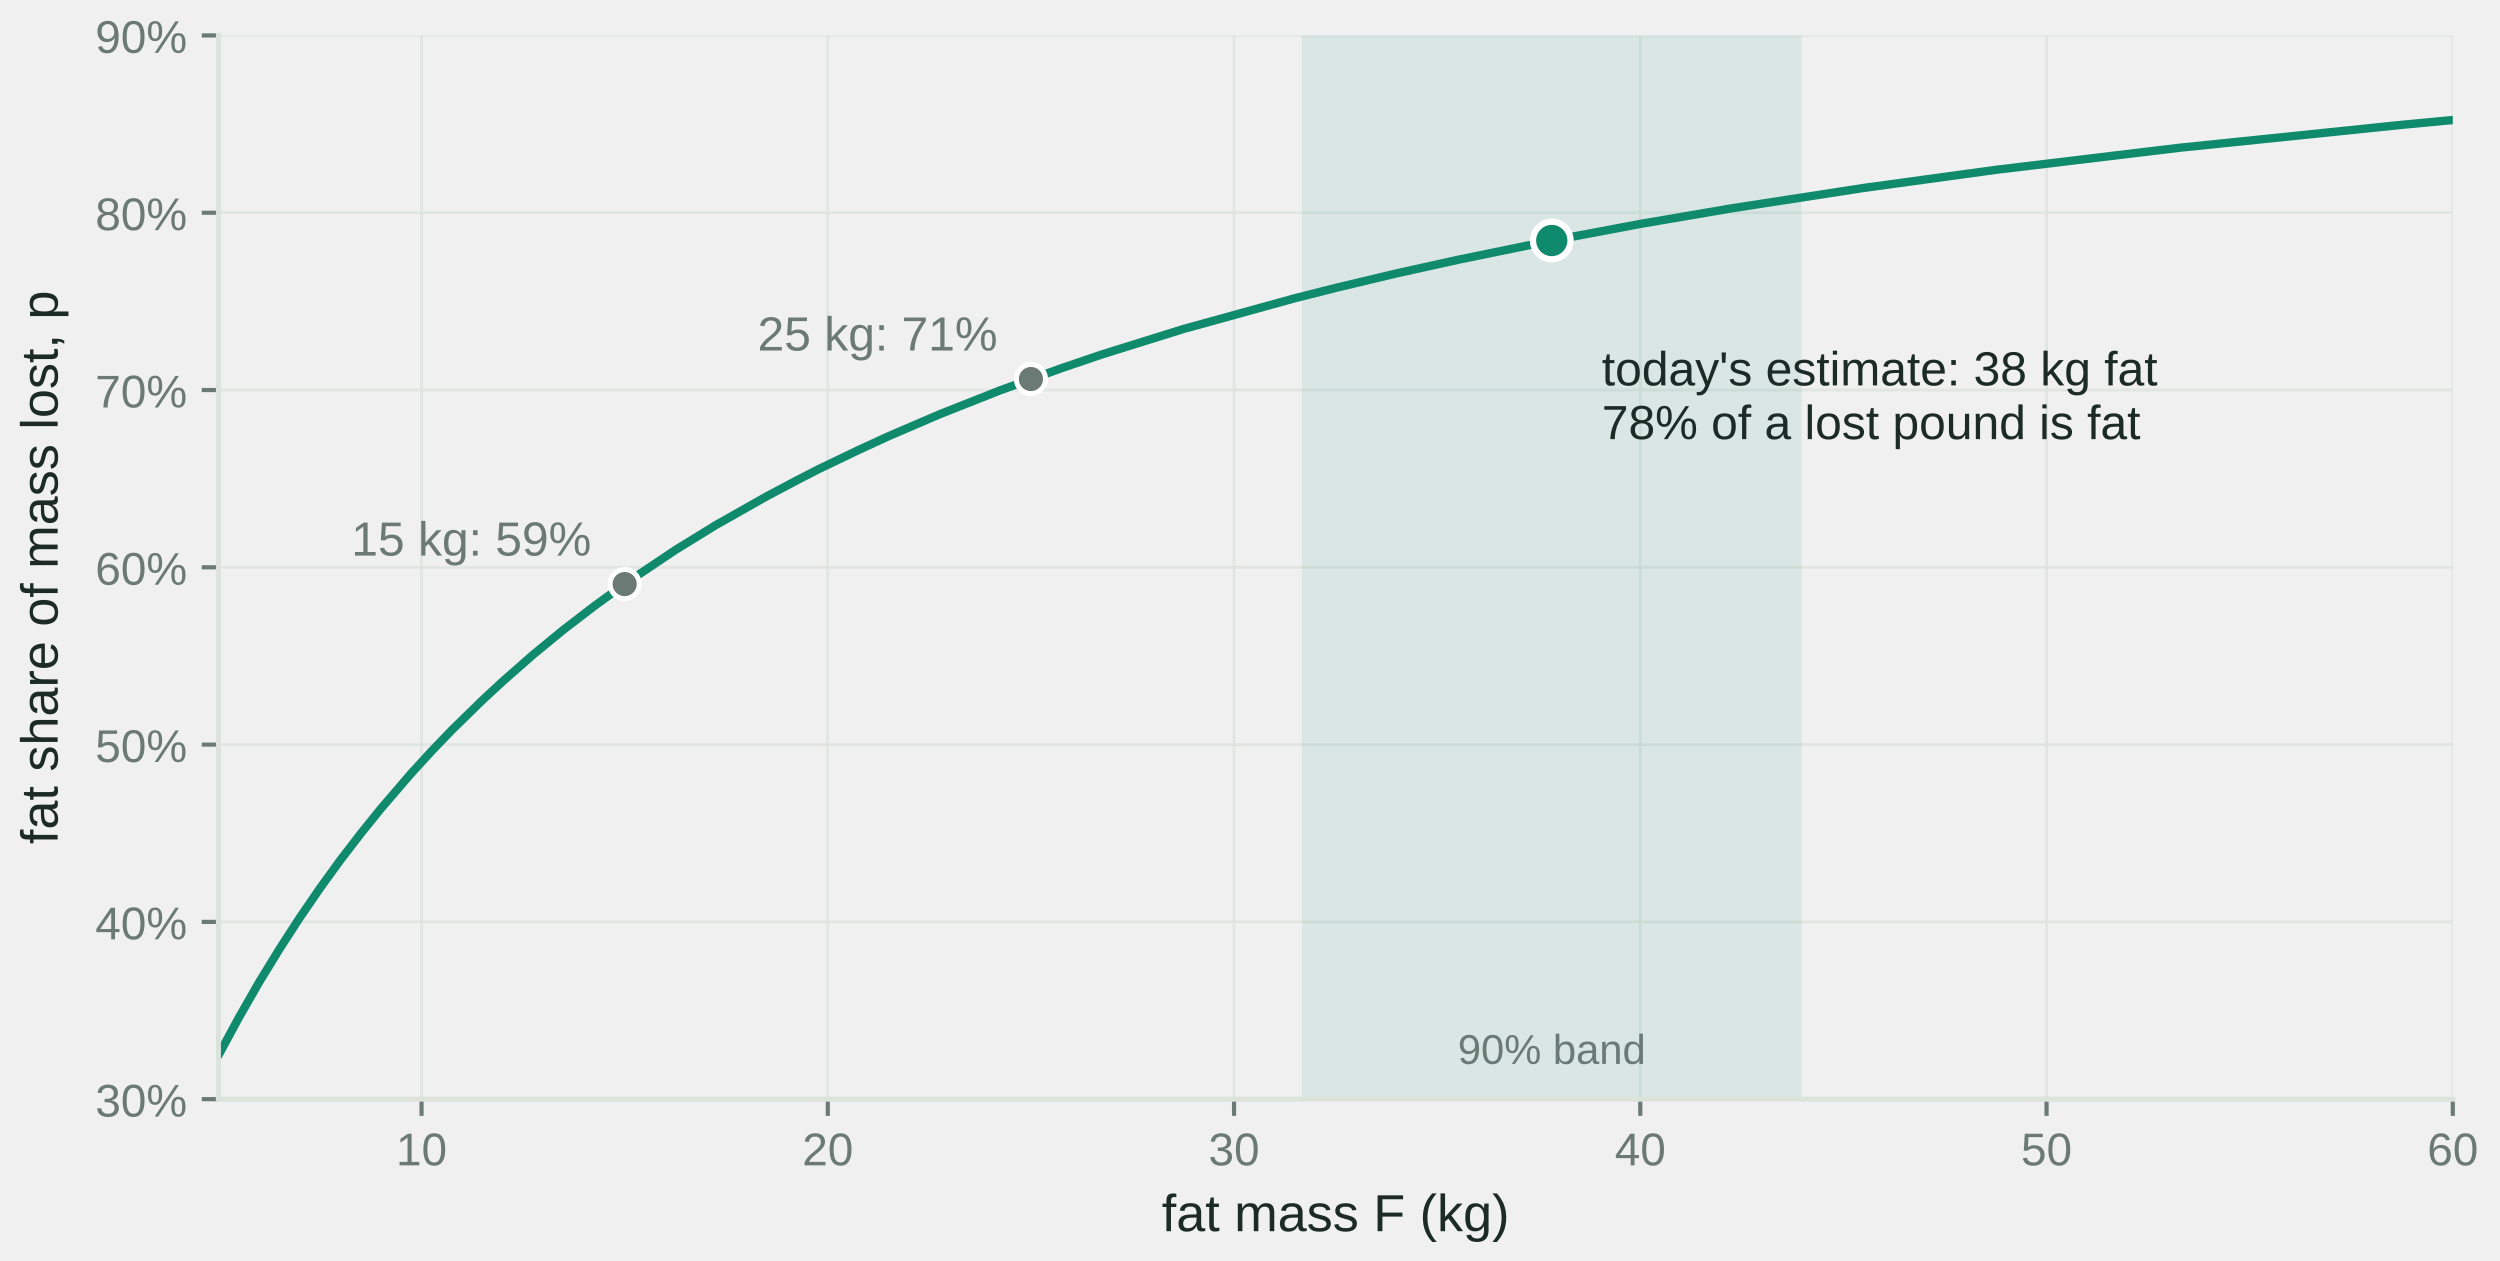
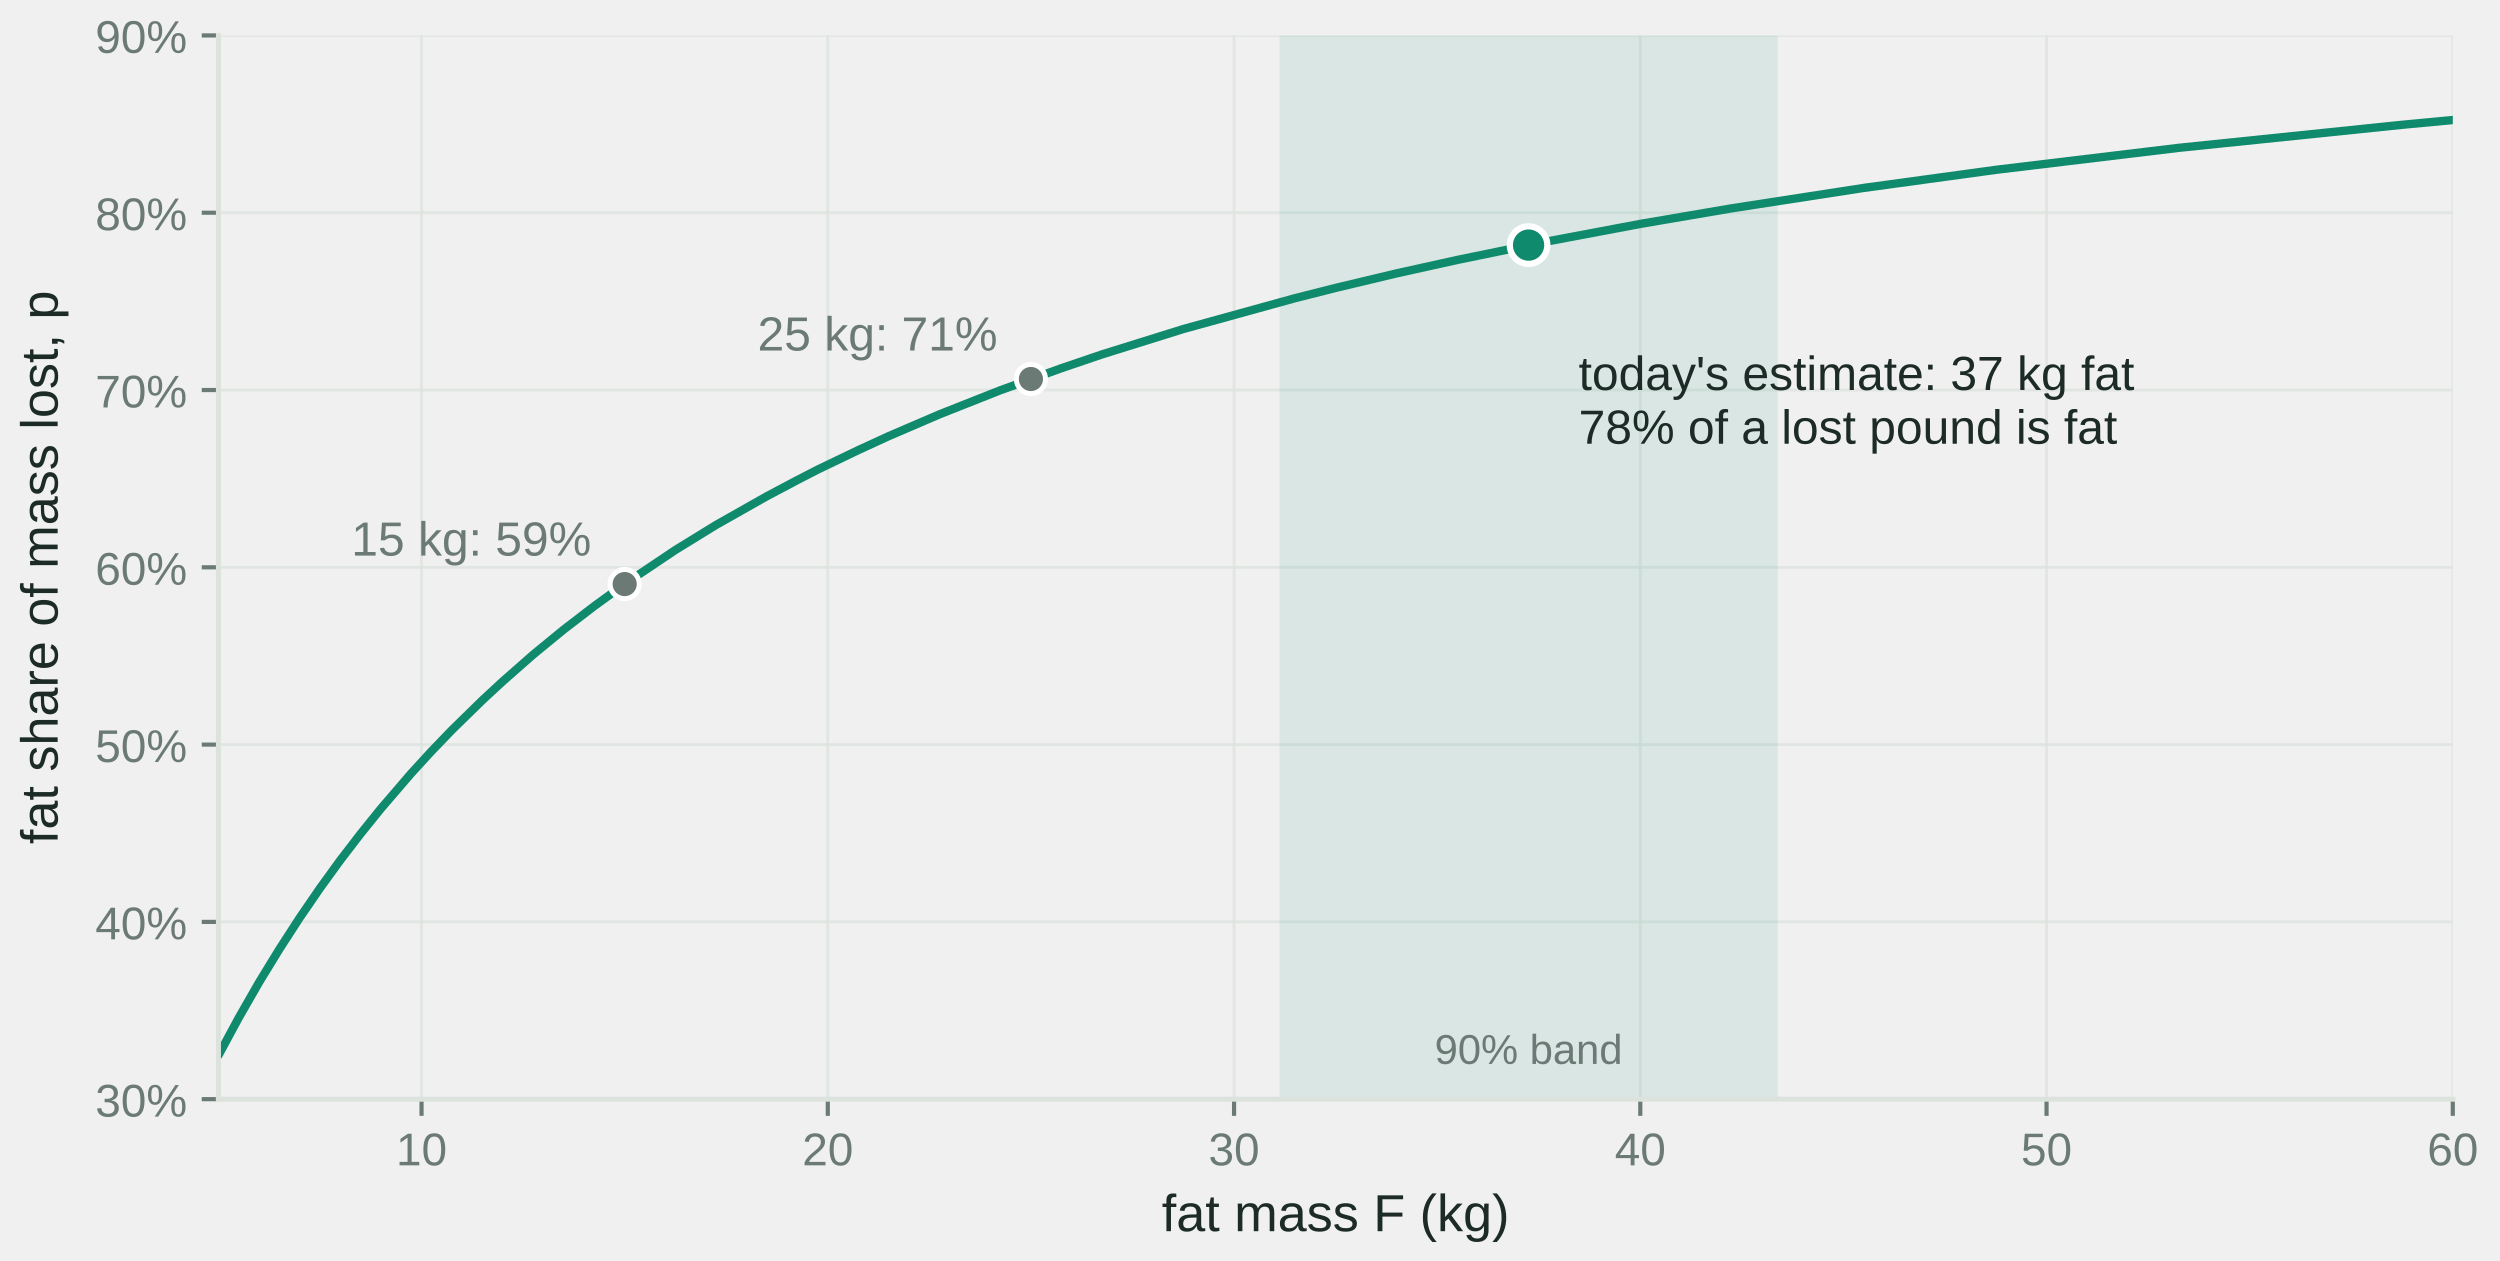
<svg xmlns="http://www.w3.org/2000/svg" xmlns:xlink="http://www.w3.org/1999/xlink" width="599.366pt" height="302.087pt" viewBox="0 0 599.366 302.087" version="1.1">
  <defs>
    <style type="text/css">*{stroke-linejoin: round; stroke-linecap: butt}</style>
  </defs>
  <g id="figure_1">
    <g id="patch_1">
      <path d="M -0 302.087  L 599.366 302.087  L 599.366 0  L -0 0  L -0 302.087  z " style="fill: none" />
    </g>
    <g id="axes_1">
      <g id="patch_2">
        <path d="M 52.367 263.523  L 588.047 263.523  L 588.047 8.499  L 52.367 8.499  L 52.367 263.523  z " style="fill: none" />
      </g>
      <g id="matplotlib.axis_1">
        <g id="xtick_1">
          <g id="line2d_1">
-             <path d="M 101.065 263.523  L 101.065 8.499  " clip-path="url(#pee9a8a1b92)" style="fill: none; stroke: #dce3dd; stroke-opacity: 0.75; stroke-width: 0.7; stroke-linecap: round" />
+             <path d="M 101.065 263.523  L 101.065 8.499  " clip-path="url(#pb863d2623d)" style="fill: none; stroke: #dce3dd; stroke-opacity: 0.75; stroke-width: 0.7; stroke-linecap: round" />
          </g>
          <g id="line2d_2">
            <defs>
-               <path id="m36cf450d0f" d="M 0 0  L 0 4  " style="stroke: #6b7a74" />
+               <path id="mbe0daf6449" d="M 0 0  L 0 4  " style="stroke: #6b7a74" />
            </defs>
            <g>
-               <use xlink:href="#m36cf450d0f" x="101.065" y="263.523" style="fill: #6b7a74; stroke: #6b7a74" />
+               <use xlink:href="#mbe0daf6449" x="101.065" y="263.523" style="fill: #6b7a74; stroke: #6b7a74" />
            </g>
          </g>
          <g id="text_1">
            <text style="font-size: 11px; font-family: 'Source Sans Pro', 'Source Sans 3', 'Helvetica Neue', 'Arial', 'DejaVu Sans', sans-serif; text-anchor: middle; fill: #6b7a74" x="101.065" y="279.381" transform="rotate(-0 101.0651 279.3814)">10</text>
          </g>
        </g>
        <g id="xtick_2">
          <g id="line2d_3">
-             <path d="M 198.461 263.523  L 198.461 8.499  " clip-path="url(#pee9a8a1b92)" style="fill: none; stroke: #dce3dd; stroke-opacity: 0.75; stroke-width: 0.7; stroke-linecap: round" />
+             <path d="M 198.461 263.523  L 198.461 8.499  " clip-path="url(#pb863d2623d)" style="fill: none; stroke: #dce3dd; stroke-opacity: 0.75; stroke-width: 0.7; stroke-linecap: round" />
          </g>
          <g id="line2d_4">
            <g>
-               <use xlink:href="#m36cf450d0f" x="198.461" y="263.523" style="fill: #6b7a74; stroke: #6b7a74" />
+               <use xlink:href="#mbe0daf6449" x="198.461" y="263.523" style="fill: #6b7a74; stroke: #6b7a74" />
            </g>
          </g>
          <g id="text_2">
            <text style="font-size: 11px; font-family: 'Source Sans Pro', 'Source Sans 3', 'Helvetica Neue', 'Arial', 'DejaVu Sans', sans-serif; text-anchor: middle; fill: #6b7a74" x="198.461" y="279.381" transform="rotate(-0 198.4614 279.3814)">20</text>
          </g>
        </g>
        <g id="xtick_3">
          <g id="line2d_5">
-             <path d="M 295.858 263.523  L 295.858 8.499  " clip-path="url(#pee9a8a1b92)" style="fill: none; stroke: #dce3dd; stroke-opacity: 0.75; stroke-width: 0.7; stroke-linecap: round" />
+             <path d="M 295.858 263.523  L 295.858 8.499  " clip-path="url(#pb863d2623d)" style="fill: none; stroke: #dce3dd; stroke-opacity: 0.75; stroke-width: 0.7; stroke-linecap: round" />
          </g>
          <g id="line2d_6">
            <g>
-               <use xlink:href="#m36cf450d0f" x="295.858" y="263.523" style="fill: #6b7a74; stroke: #6b7a74" />
+               <use xlink:href="#mbe0daf6449" x="295.858" y="263.523" style="fill: #6b7a74; stroke: #6b7a74" />
            </g>
          </g>
          <g id="text_3">
            <text style="font-size: 11px; font-family: 'Source Sans Pro', 'Source Sans 3', 'Helvetica Neue', 'Arial', 'DejaVu Sans', sans-serif; text-anchor: middle; fill: #6b7a74" x="295.858" y="279.381" transform="rotate(-0 295.8578 279.3814)">30</text>
          </g>
        </g>
        <g id="xtick_4">
          <g id="line2d_7">
-             <path d="M 393.254 263.523  L 393.254 8.499  " clip-path="url(#pee9a8a1b92)" style="fill: none; stroke: #dce3dd; stroke-opacity: 0.75; stroke-width: 0.7; stroke-linecap: round" />
+             <path d="M 393.254 263.523  L 393.254 8.499  " clip-path="url(#pb863d2623d)" style="fill: none; stroke: #dce3dd; stroke-opacity: 0.75; stroke-width: 0.7; stroke-linecap: round" />
          </g>
          <g id="line2d_8">
            <g>
-               <use xlink:href="#m36cf450d0f" x="393.254" y="263.523" style="fill: #6b7a74; stroke: #6b7a74" />
+               <use xlink:href="#mbe0daf6449" x="393.254" y="263.523" style="fill: #6b7a74; stroke: #6b7a74" />
            </g>
          </g>
          <g id="text_4">
            <text style="font-size: 11px; font-family: 'Source Sans Pro', 'Source Sans 3', 'Helvetica Neue', 'Arial', 'DejaVu Sans', sans-serif; text-anchor: middle; fill: #6b7a74" x="393.254" y="279.381" transform="rotate(-0 393.2541 279.3814)">40</text>
          </g>
        </g>
        <g id="xtick_5">
          <g id="line2d_9">
-             <path d="M 490.651 263.523  L 490.651 8.499  " clip-path="url(#pee9a8a1b92)" style="fill: none; stroke: #dce3dd; stroke-opacity: 0.75; stroke-width: 0.7; stroke-linecap: round" />
+             <path d="M 490.651 263.523  L 490.651 8.499  " clip-path="url(#pb863d2623d)" style="fill: none; stroke: #dce3dd; stroke-opacity: 0.75; stroke-width: 0.7; stroke-linecap: round" />
          </g>
          <g id="line2d_10">
            <g>
-               <use xlink:href="#m36cf450d0f" x="490.651" y="263.523" style="fill: #6b7a74; stroke: #6b7a74" />
+               <use xlink:href="#mbe0daf6449" x="490.651" y="263.523" style="fill: #6b7a74; stroke: #6b7a74" />
            </g>
          </g>
          <g id="text_5">
            <text style="font-size: 11px; font-family: 'Source Sans Pro', 'Source Sans 3', 'Helvetica Neue', 'Arial', 'DejaVu Sans', sans-serif; text-anchor: middle; fill: #6b7a74" x="490.651" y="279.381" transform="rotate(-0 490.6505 279.3814)">50</text>
          </g>
        </g>
        <g id="xtick_6">
          <g id="line2d_11">
-             <path d="M 588.047 263.523  L 588.047 8.499  " clip-path="url(#pee9a8a1b92)" style="fill: none; stroke: #dce3dd; stroke-opacity: 0.75; stroke-width: 0.7; stroke-linecap: round" />
+             <path d="M 588.047 263.523  L 588.047 8.499  " clip-path="url(#pb863d2623d)" style="fill: none; stroke: #dce3dd; stroke-opacity: 0.75; stroke-width: 0.7; stroke-linecap: round" />
          </g>
          <g id="line2d_12">
            <g>
-               <use xlink:href="#m36cf450d0f" x="588.047" y="263.523" style="fill: #6b7a74; stroke: #6b7a74" />
+               <use xlink:href="#mbe0daf6449" x="588.047" y="263.523" style="fill: #6b7a74; stroke: #6b7a74" />
            </g>
          </g>
          <g id="text_6">
            <text style="font-size: 11px; font-family: 'Source Sans Pro', 'Source Sans 3', 'Helvetica Neue', 'Arial', 'DejaVu Sans', sans-serif; text-anchor: middle; fill: #6b7a74" x="588.047" y="279.381" transform="rotate(-0 588.0469 279.3814)">60</text>
          </g>
        </g>
        <g id="text_7">
          <text style="font-size: 12.5px; font-family: 'Source Sans Pro', 'Source Sans 3', 'Helvetica Neue', 'Arial', 'DejaVu Sans', sans-serif; text-anchor: middle; fill: #1c2b26" x="320.207" y="295.167" transform="rotate(-0 320.2069 295.1671)">fat mass F (kg)</text>
        </g>
      </g>
      <g id="matplotlib.axis_2">
        <g id="ytick_1">
          <g id="line2d_13">
-             <path d="M 52.367 263.523  L 588.047 263.523  " clip-path="url(#pee9a8a1b92)" style="fill: none; stroke: #dce3dd; stroke-opacity: 0.75; stroke-width: 0.7; stroke-linecap: round" />
+             <path d="M 52.367 263.523  L 588.047 263.523  " clip-path="url(#pb863d2623d)" style="fill: none; stroke: #dce3dd; stroke-opacity: 0.75; stroke-width: 0.7; stroke-linecap: round" />
          </g>
          <g id="line2d_14">
            <defs>
-               <path id="m61a4cc8725" d="M 0 0  L -4 0  " style="stroke: #6b7a74" />
+               <path id="m924502284b" d="M 0 0  L -4 0  " style="stroke: #6b7a74" />
            </defs>
            <g>
-               <use xlink:href="#m61a4cc8725" x="52.367" y="263.523" style="fill: #6b7a74; stroke: #6b7a74" />
+               <use xlink:href="#m924502284b" x="52.367" y="263.523" style="fill: #6b7a74; stroke: #6b7a74" />
            </g>
          </g>
          <g id="text_8">
            <text style="font-size: 11px; font-family: 'Source Sans Pro', 'Source Sans 3', 'Helvetica Neue', 'Arial', 'DejaVu Sans', sans-serif; text-anchor: end; fill: #6b7a74" x="44.867" y="267.702" transform="rotate(-0 44.86688 267.7023)">30%</text>
          </g>
        </g>
        <g id="ytick_2">
          <g id="line2d_15">
-             <path d="M 52.367 221.019  L 588.047 221.019  " clip-path="url(#pee9a8a1b92)" style="fill: none; stroke: #dce3dd; stroke-opacity: 0.75; stroke-width: 0.7; stroke-linecap: round" />
+             <path d="M 52.367 221.019  L 588.047 221.019  " clip-path="url(#pb863d2623d)" style="fill: none; stroke: #dce3dd; stroke-opacity: 0.75; stroke-width: 0.7; stroke-linecap: round" />
          </g>
          <g id="line2d_16">
            <g>
-               <use xlink:href="#m61a4cc8725" x="52.367" y="221.019" style="fill: #6b7a74; stroke: #6b7a74" />
+               <use xlink:href="#m924502284b" x="52.367" y="221.019" style="fill: #6b7a74; stroke: #6b7a74" />
            </g>
          </g>
          <g id="text_9">
            <text style="font-size: 11px; font-family: 'Source Sans Pro', 'Source Sans 3', 'Helvetica Neue', 'Arial', 'DejaVu Sans', sans-serif; text-anchor: end; fill: #6b7a74" x="44.867" y="225.198" transform="rotate(-0 44.86688 225.1983)">40%</text>
          </g>
        </g>
        <g id="ytick_3">
          <g id="line2d_17">
-             <path d="M 52.367 178.515  L 588.047 178.515  " clip-path="url(#pee9a8a1b92)" style="fill: none; stroke: #dce3dd; stroke-opacity: 0.75; stroke-width: 0.7; stroke-linecap: round" />
+             <path d="M 52.367 178.515  L 588.047 178.515  " clip-path="url(#pb863d2623d)" style="fill: none; stroke: #dce3dd; stroke-opacity: 0.75; stroke-width: 0.7; stroke-linecap: round" />
          </g>
          <g id="line2d_18">
            <g>
-               <use xlink:href="#m61a4cc8725" x="52.367" y="178.515" style="fill: #6b7a74; stroke: #6b7a74" />
+               <use xlink:href="#m924502284b" x="52.367" y="178.515" style="fill: #6b7a74; stroke: #6b7a74" />
            </g>
          </g>
          <g id="text_10">
            <text style="font-size: 11px; font-family: 'Source Sans Pro', 'Source Sans 3', 'Helvetica Neue', 'Arial', 'DejaVu Sans', sans-serif; text-anchor: end; fill: #6b7a74" x="44.867" y="182.694" transform="rotate(-0 44.86688 182.6943)">50%</text>
          </g>
        </g>
        <g id="ytick_4">
          <g id="line2d_19">
-             <path d="M 52.367 136.011  L 588.047 136.011  " clip-path="url(#pee9a8a1b92)" style="fill: none; stroke: #dce3dd; stroke-opacity: 0.75; stroke-width: 0.7; stroke-linecap: round" />
+             <path d="M 52.367 136.011  L 588.047 136.011  " clip-path="url(#pb863d2623d)" style="fill: none; stroke: #dce3dd; stroke-opacity: 0.75; stroke-width: 0.7; stroke-linecap: round" />
          </g>
          <g id="line2d_20">
            <g>
-               <use xlink:href="#m61a4cc8725" x="52.367" y="136.011" style="fill: #6b7a74; stroke: #6b7a74" />
+               <use xlink:href="#m924502284b" x="52.367" y="136.011" style="fill: #6b7a74; stroke: #6b7a74" />
            </g>
          </g>
          <g id="text_11">
            <text style="font-size: 11px; font-family: 'Source Sans Pro', 'Source Sans 3', 'Helvetica Neue', 'Arial', 'DejaVu Sans', sans-serif; text-anchor: end; fill: #6b7a74" x="44.867" y="140.19" transform="rotate(-0 44.86688 140.1903)">60%</text>
          </g>
        </g>
        <g id="ytick_5">
          <g id="line2d_21">
-             <path d="M 52.367 93.507  L 588.047 93.507  " clip-path="url(#pee9a8a1b92)" style="fill: none; stroke: #dce3dd; stroke-opacity: 0.75; stroke-width: 0.7; stroke-linecap: round" />
+             <path d="M 52.367 93.507  L 588.047 93.507  " clip-path="url(#pb863d2623d)" style="fill: none; stroke: #dce3dd; stroke-opacity: 0.75; stroke-width: 0.7; stroke-linecap: round" />
          </g>
          <g id="line2d_22">
            <g>
-               <use xlink:href="#m61a4cc8725" x="52.367" y="93.507" style="fill: #6b7a74; stroke: #6b7a74" />
+               <use xlink:href="#m924502284b" x="52.367" y="93.507" style="fill: #6b7a74; stroke: #6b7a74" />
            </g>
          </g>
          <g id="text_12">
            <text style="font-size: 11px; font-family: 'Source Sans Pro', 'Source Sans 3', 'Helvetica Neue', 'Arial', 'DejaVu Sans', sans-serif; text-anchor: end; fill: #6b7a74" x="44.867" y="97.686" transform="rotate(-0 44.86688 97.68628)">70%</text>
          </g>
        </g>
        <g id="ytick_6">
          <g id="line2d_23">
-             <path d="M 52.367 51.003  L 588.047 51.003  " clip-path="url(#pee9a8a1b92)" style="fill: none; stroke: #dce3dd; stroke-opacity: 0.75; stroke-width: 0.7; stroke-linecap: round" />
+             <path d="M 52.367 51.003  L 588.047 51.003  " clip-path="url(#pb863d2623d)" style="fill: none; stroke: #dce3dd; stroke-opacity: 0.75; stroke-width: 0.7; stroke-linecap: round" />
          </g>
          <g id="line2d_24">
            <g>
-               <use xlink:href="#m61a4cc8725" x="52.367" y="51.003" style="fill: #6b7a74; stroke: #6b7a74" />
+               <use xlink:href="#m924502284b" x="52.367" y="51.003" style="fill: #6b7a74; stroke: #6b7a74" />
            </g>
          </g>
          <g id="text_13">
            <text style="font-size: 11px; font-family: 'Source Sans Pro', 'Source Sans 3', 'Helvetica Neue', 'Arial', 'DejaVu Sans', sans-serif; text-anchor: end; fill: #6b7a74" x="44.867" y="55.182" transform="rotate(-0 44.86688 55.18228)">80%</text>
          </g>
        </g>
        <g id="ytick_7">
          <g id="line2d_25">
-             <path d="M 52.367 8.499  L 588.047 8.499  " clip-path="url(#pee9a8a1b92)" style="fill: none; stroke: #dce3dd; stroke-opacity: 0.75; stroke-width: 0.7; stroke-linecap: round" />
+             <path d="M 52.367 8.499  L 588.047 8.499  " clip-path="url(#pb863d2623d)" style="fill: none; stroke: #dce3dd; stroke-opacity: 0.75; stroke-width: 0.7; stroke-linecap: round" />
          </g>
          <g id="line2d_26">
            <g>
-               <use xlink:href="#m61a4cc8725" x="52.367" y="8.499" style="fill: #6b7a74; stroke: #6b7a74" />
+               <use xlink:href="#m924502284b" x="52.367" y="8.499" style="fill: #6b7a74; stroke: #6b7a74" />
            </g>
          </g>
          <g id="text_14">
            <text style="font-size: 11px; font-family: 'Source Sans Pro', 'Source Sans 3', 'Helvetica Neue', 'Arial', 'DejaVu Sans', sans-serif; text-anchor: end; fill: #6b7a74" x="44.867" y="12.678" transform="rotate(-0 44.86688 12.67828)">90%</text>
          </g>
        </g>
        <g id="text_15">
          <text style="font-size: 12.5px; font-family: 'Source Sans Pro', 'Source Sans 3', 'Helvetica Neue', 'Arial', 'DejaVu Sans', sans-serif; text-anchor: middle; fill: #1c2b26" x="13.818" y="136.011" transform="rotate(-90 13.81805 136.0111)">fat share of mass lost, p</text>
        </g>
      </g>
      <g id="patch_3">
-         <path d="M 312.126 263.523  L 431.937 263.523  L 431.937 8.499  L 312.126 8.499  z " clip-path="url(#pee9a8a1b92)" style="fill: #0f8a6c; opacity: 0.1" />
+         <path d="M 306.741 263.523  L 426.199 263.523  L 426.199 8.499  L 306.741 8.499  z " clip-path="url(#pb863d2623d)" style="fill: #0f8a6c; opacity: 0.1" />
      </g>
      <g id="line2d_27">
-         <path d="M 52.367 253.025  L 57.237 244.014  L 62.107 235.513  L 66.976 227.565  L 71.846 220.042  L 76.716 212.943  L 81.586 206.228  L 86.456 199.895  L 91.325 193.859  L 98.63 185.358  L 103.5 180.045  L 108.37 174.987  L 115.675 167.847  L 120.544 163.341  L 127.849 156.923  L 135.154 150.93  L 142.459 145.32  L 149.763 140.007  L 161.938 131.846  L 171.677 125.853  L 183.852 118.967  L 191.157 115.099  L 196.027 112.591  L 205.766 107.916  L 213.071 104.558  L 225.245 99.33  L 239.855 93.55  L 254.464 88.279  L 264.204 84.964  L 283.683 78.886  L 310.467 71.49  L 320.207 69.025  L 334.816 65.54  L 349.426 62.309  L 371.34 57.804  L 393.254 53.681  L 415.168 49.941  L 446.822 45.053  L 478.476 40.717  L 522.304 35.447  L 575.872 29.921  L 588.047 28.774  L 588.047 28.774  " clip-path="url(#pee9a8a1b92)" style="fill: none; stroke: #0f8a6c; stroke-width: 2; stroke-linecap: round" />
+         <path d="M 52.367 253.025  L 57.237 244.014  L 62.107 235.513  L 66.976 227.565  L 71.846 220.042  L 76.716 212.943  L 81.586 206.228  L 86.456 199.895  L 91.325 193.859  L 98.63 185.358  L 103.5 180.045  L 108.37 174.987  L 115.675 167.847  L 120.544 163.341  L 127.849 156.923  L 135.154 150.93  L 142.459 145.32  L 149.763 140.007  L 161.938 131.846  L 171.677 125.853  L 183.852 118.967  L 191.157 115.099  L 196.027 112.591  L 205.766 107.916  L 213.071 104.558  L 225.245 99.33  L 239.855 93.55  L 254.464 88.279  L 264.204 84.964  L 283.683 78.886  L 310.467 71.49  L 320.207 69.025  L 334.816 65.54  L 349.426 62.309  L 371.34 57.804  L 393.254 53.681  L 415.168 49.941  L 446.822 45.053  L 478.476 40.717  L 522.304 35.447  L 575.872 29.921  L 588.047 28.774  L 588.047 28.774  " clip-path="url(#pb863d2623d)" style="fill: none; stroke: #0f8a6c; stroke-width: 2; stroke-linecap: round" />
      </g>
      <g id="patch_4">
        <path d="M 52.367 263.523  L 52.367 8.499  " style="fill: none; stroke: #dce3dd; stroke-width: 1.2; stroke-linejoin: miter; stroke-linecap: square" />
      </g>
      <g id="patch_5">
        <path d="M 52.367 263.523  L 588.047 263.523  " style="fill: none; stroke: #dce3dd; stroke-width: 1.2; stroke-linejoin: miter; stroke-linecap: square" />
      </g>
      <g id="text_16">
-         <text style="font-size: 11.5px; font-family: 'Source Sans Pro', 'Source Sans 3', 'Helvetica Neue', 'Arial', 'DejaVu Sans', sans-serif; fill: #1c2b26" transform="translate(384.0315 92.40328)">today's estimate: 38 kg fat</text>
-         <text style="font-size: 11.5px; font-family: 'Source Sans Pro', 'Source Sans 3', 'Helvetica Neue', 'Arial', 'DejaVu Sans', sans-serif; fill: #1c2b26" transform="translate(384.0315 105.2808)">78% of a lost pound is fat</text>
+         <text style="font-size: 11.5px; font-family: 'Source Sans Pro', 'Source Sans 3', 'Helvetica Neue', 'Arial', 'DejaVu Sans', sans-serif; fill: #1c2b26" transform="translate(378.4701 93.50178)">today's estimate: 37 kg fat</text>
+         <text style="font-size: 11.5px; font-family: 'Source Sans Pro', 'Source Sans 3', 'Helvetica Neue', 'Arial', 'DejaVu Sans', sans-serif; fill: #1c2b26" transform="translate(378.4701 106.3793)">78% of a lost pound is fat</text>
      </g>
      <g id="text_17">
        <text style="font-size: 11.5px; font-family: 'Source Sans Pro', 'Source Sans 3', 'Helvetica Neue', 'Arial', 'DejaVu Sans', sans-serif; text-anchor: end; fill: #6b7a74" x="141.763" y="133.201" transform="rotate(-0 141.7632 133.2005)">15 kg: 59%</text>
      </g>
      <g id="text_18">
        <text style="font-size: 11.5px; font-family: 'Source Sans Pro', 'Source Sans 3', 'Helvetica Neue', 'Arial', 'DejaVu Sans', sans-serif; text-anchor: end; fill: #6b7a74" x="239.16" y="84.039" transform="rotate(-0 239.1596 84.03893)">25 kg: 71%</text>
      </g>
      <g id="text_19">
-         <text style="font-size: 10px; font-family: 'Source Sans Pro', 'Source Sans 3', 'Helvetica Neue', 'Arial', 'DejaVu Sans', sans-serif; text-anchor: middle; fill: #6b7a74" x="372.031" y="255.068" transform="rotate(-0 372.0315 255.0679)">90% band</text>
+         <text style="font-size: 10px; font-family: 'Source Sans Pro', 'Source Sans 3', 'Helvetica Neue', 'Arial', 'DejaVu Sans', sans-serif; text-anchor: middle; fill: #6b7a74" x="366.47" y="255.068" transform="rotate(-0 366.4701 255.0679)">90% band</text>
      </g>
      <g id="line2d_28">
        <defs>
-           <path id="mc0a706aadd" d="M 0 4.5  C 1.193 4.5 2.338 4.026 3.182 3.182  C 4.026 2.338 4.5 1.193 4.5 0  C 4.5 -1.193 4.026 -2.338 3.182 -3.182  C 2.338 -4.026 1.193 -4.5 0 -4.5  C -1.193 -4.5 -2.338 -4.026 -3.182 -3.182  C -4.026 -2.338 -4.5 -1.193 -4.5 0  C -4.5 1.193 -4.026 2.338 -3.182 3.182  C -2.338 4.026 -1.193 4.5 0 4.5  z " style="stroke: #ffffff; stroke-width: 1.5" />
+           <path id="m44ee3d0db0" d="M 0 4.5  C 1.193 4.5 2.338 4.026 3.182 3.182  C 4.026 2.338 4.5 1.193 4.5 0  C 4.5 -1.193 4.026 -2.338 3.182 -3.182  C 2.338 -4.026 1.193 -4.5 0 -4.5  C -1.193 -4.5 -2.338 -4.026 -3.182 -3.182  C -4.026 -2.338 -4.5 -1.193 -4.5 0  C -4.5 1.193 -4.026 2.338 -3.182 3.182  C -2.338 4.026 -1.193 4.5 0 4.5  z " style="stroke: #ffffff; stroke-width: 1.5" />
        </defs>
-         <g clip-path="url(#pee9a8a1b92)">
-           <use xlink:href="#mc0a706aadd" x="372.031" y="57.665" style="fill: #0f8a6c; stroke: #ffffff; stroke-width: 1.5" />
+         <g clip-path="url(#pb863d2623d)">
+           <use xlink:href="#m44ee3d0db0" x="366.47" y="58.764" style="fill: #0f8a6c; stroke: #ffffff; stroke-width: 1.5" />
        </g>
      </g>
      <g id="line2d_29">
        <defs>
-           <path id="me3d16d1f64" d="M 0 3.5  C 0.928 3.5 1.819 3.131 2.475 2.475  C 3.131 1.819 3.5 0.928 3.5 0  C 3.5 -0.928 3.131 -1.819 2.475 -2.475  C 1.819 -3.131 0.928 -3.5 0 -3.5  C -0.928 -3.5 -1.819 -3.131 -2.475 -2.475  C -3.131 -1.819 -3.5 -0.928 -3.5 0  C -3.5 0.928 -3.131 1.819 -2.475 2.475  C -1.819 3.131 -0.928 3.5 0 3.5  z " style="stroke: #ffffff; stroke-width: 1.2" />
+           <path id="m028aef9096" d="M 0 3.5  C 0.928 3.5 1.819 3.131 2.475 2.475  C 3.131 1.819 3.5 0.928 3.5 0  C 3.5 -0.928 3.131 -1.819 2.475 -2.475  C 1.819 -3.131 0.928 -3.5 0 -3.5  C -0.928 -3.5 -1.819 -3.131 -2.475 -2.475  C -3.131 -1.819 -3.5 -0.928 -3.5 0  C -3.5 0.928 -3.131 1.819 -2.475 2.475  C -1.819 3.131 -0.928 3.5 0 3.5  z " style="stroke: #ffffff; stroke-width: 1.2" />
        </defs>
-         <g clip-path="url(#pee9a8a1b92)">
-           <use xlink:href="#me3d16d1f64" x="149.763" y="140.027" style="fill: #6b7a74; stroke: #ffffff; stroke-width: 1.2" />
+         <g clip-path="url(#pb863d2623d)">
+           <use xlink:href="#m028aef9096" x="149.763" y="140.027" style="fill: #6b7a74; stroke: #ffffff; stroke-width: 1.2" />
        </g>
      </g>
      <g id="line2d_30">
-         <g clip-path="url(#pee9a8a1b92)">
-           <use xlink:href="#me3d16d1f64" x="247.16" y="90.866" style="fill: #6b7a74; stroke: #ffffff; stroke-width: 1.2" />
+         <g clip-path="url(#pb863d2623d)">
+           <use xlink:href="#m028aef9096" x="247.16" y="90.866" style="fill: #6b7a74; stroke: #ffffff; stroke-width: 1.2" />
        </g>
      </g>
    </g>
  </g>
  <defs>
-     <clipPath id="pee9a8a1b92">
+     <clipPath id="pb863d2623d">
      <rect x="52.367" y="8.499" width="535.68" height="255.024" />
    </clipPath>
  </defs>
</svg>
